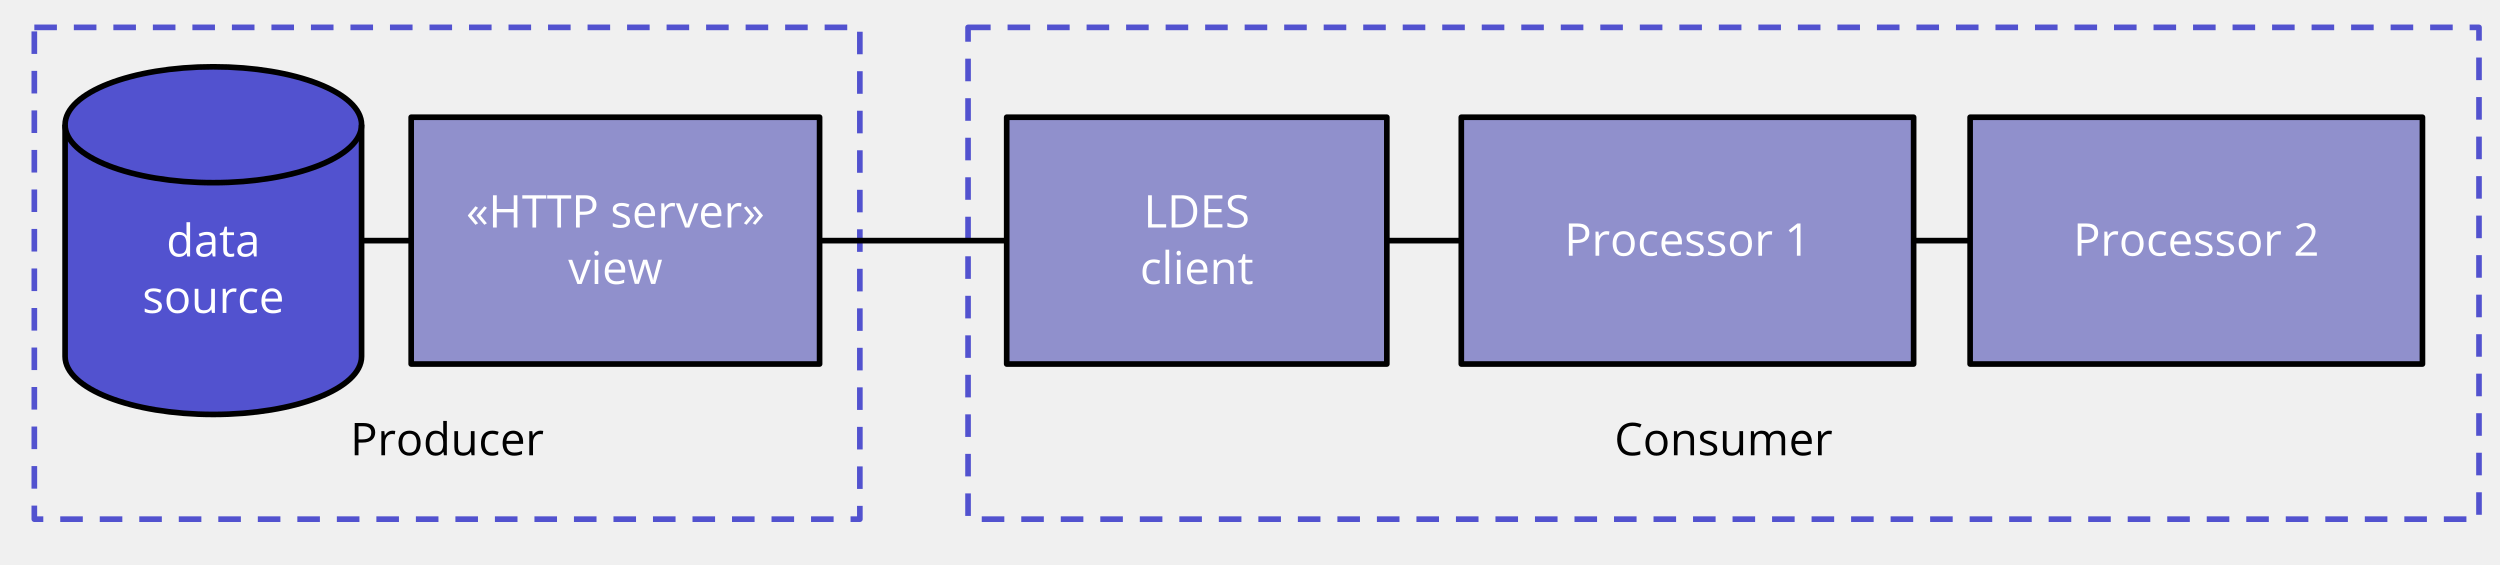
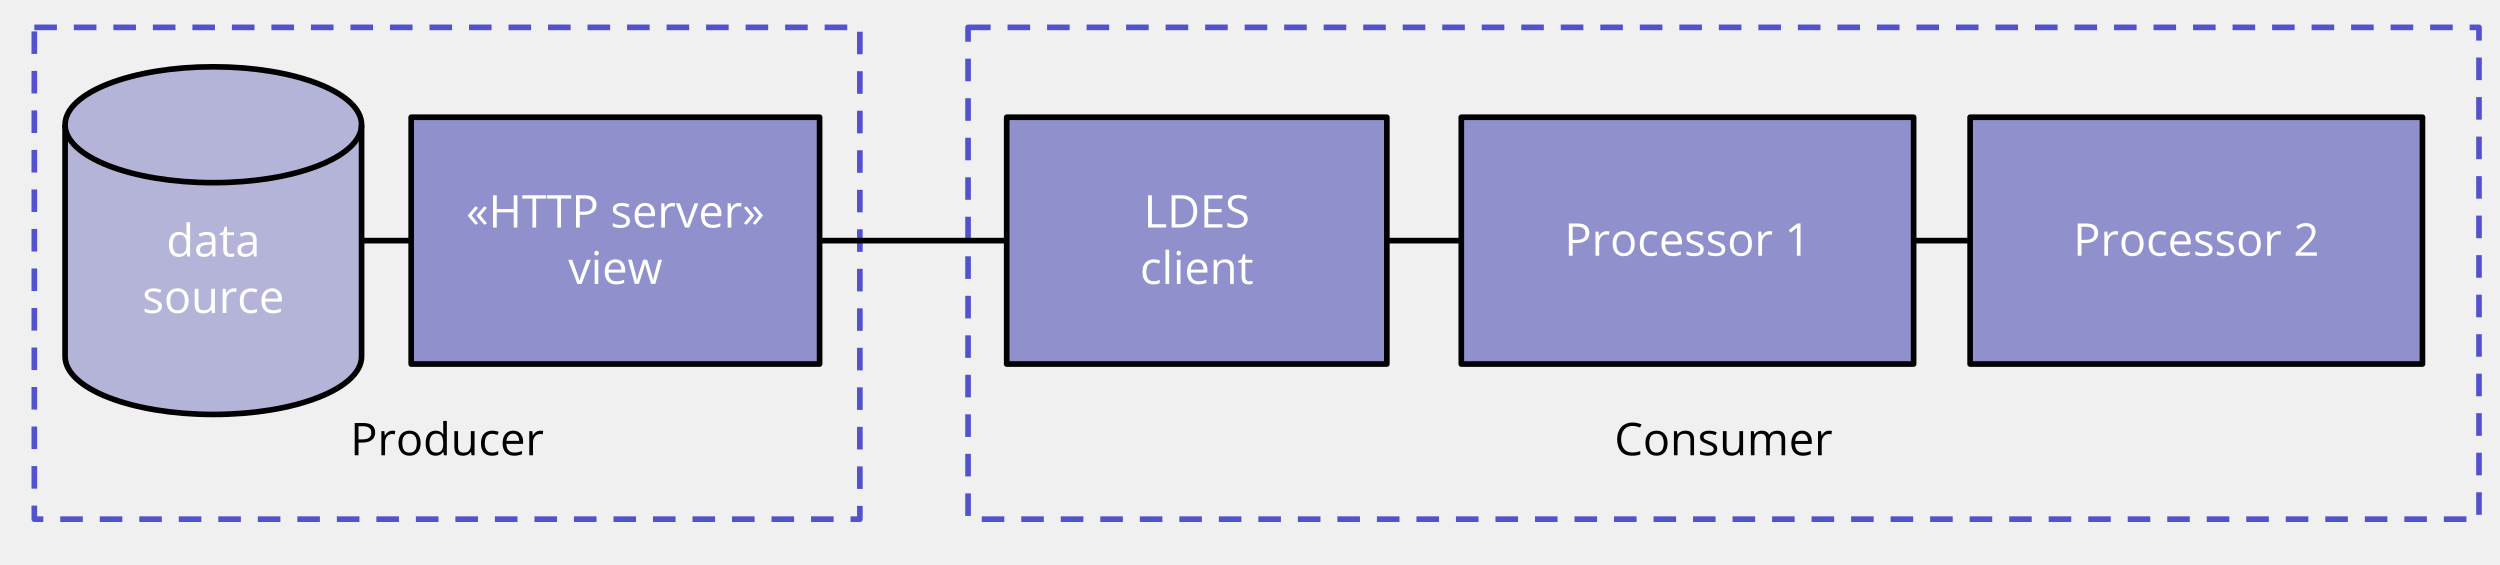
<svg xmlns="http://www.w3.org/2000/svg" version="1.1" viewBox="0.0 0.0 442.858 100.0" fill="none" stroke="none" stroke-linecap="square" stroke-miterlimit="10">
  <clipPath id="p.0">
    <path d="m0 0l442.858 0l0 100.0l-442.858 0l0 -100.0z" clip-rule="nonzero" />
  </clipPath>
  <g clip-path="url(#p.0)">
    <path fill="#000000" fill-opacity="0.0" d="m0 0l442.858 0l0 100.0l-442.858 0z" fill-rule="evenodd" />
    <path fill="#000000" fill-opacity="0.0" d="m6.081 4.852l146.236 0l0 87.118l-146.236 0z" fill-rule="evenodd" />
    <path stroke="#5252cf" stroke-width="1.0" stroke-linejoin="round" stroke-linecap="butt" stroke-dasharray="4.0,3.0" d="m6.081 4.852l146.236 0l0 87.118l-146.236 0z" fill-rule="evenodd" />
    <path fill="#000000" d="m64.336 74.931q1.094 0 1.609 0.438q0.516 0.438 0.516 1.234q0 0.359 -0.125 0.688q-0.125 0.328 -0.391 0.578q-0.266 0.25 -0.703 0.391q-0.422 0.141 -1.047 0.141l-0.688 0l0 2.25l-0.672 0l0 -5.719l1.5 0zm-0.062 0.578l-0.766 0l0 2.328l0.609 0q0.547 0 0.906 -0.109q0.375 -0.125 0.562 -0.391q0.188 -0.266 0.188 -0.703q0 -0.578 -0.375 -0.844q-0.359 -0.281 -1.125 -0.281zm5.219 0.781q0.141 0 0.281 0.016q0.141 0.016 0.25 0.031l-0.094 0.609q-0.094 -0.031 -0.234 -0.047q-0.125 -0.016 -0.234 -0.016q-0.266 0 -0.5 0.109q-0.219 0.094 -0.391 0.297q-0.172 0.188 -0.266 0.469q-0.094 0.266 -0.094 0.594l0 2.297l-0.656 0l0 -4.281l0.531 0l0.078 0.781l0.031 0q0.125 -0.234 0.312 -0.422q0.188 -0.203 0.438 -0.312q0.25 -0.125 0.547 -0.125zm5.02 2.203q0 0.531 -0.141 0.953q-0.125 0.406 -0.391 0.703q-0.25 0.281 -0.625 0.438q-0.359 0.141 -0.828 0.141q-0.422 0 -0.781 -0.141q-0.359 -0.156 -0.625 -0.438q-0.25 -0.297 -0.391 -0.703q-0.141 -0.422 -0.141 -0.953q0 -0.703 0.234 -1.188q0.234 -0.5 0.672 -0.75q0.453 -0.266 1.062 -0.266q0.594 0 1.031 0.266q0.438 0.25 0.672 0.75q0.25 0.5 0.25 1.188zm-3.25 0q0 0.516 0.125 0.906q0.141 0.375 0.422 0.578q0.297 0.203 0.734 0.203q0.453 0 0.734 -0.203q0.297 -0.203 0.422 -0.578q0.141 -0.391 0.141 -0.906q0 -0.5 -0.141 -0.875q-0.125 -0.375 -0.422 -0.578q-0.281 -0.203 -0.734 -0.203q-0.672 0 -0.984 0.438q-0.297 0.438 -0.297 1.219zm5.891 2.234q-0.812 0 -1.281 -0.547q-0.469 -0.562 -0.469 -1.656q0 -1.109 0.484 -1.672q0.484 -0.562 1.281 -0.562q0.344 0 0.594 0.094q0.25 0.078 0.438 0.234q0.188 0.156 0.312 0.344l0.047 0q-0.016 -0.125 -0.031 -0.328q-0.016 -0.219 -0.016 -0.344l0 -1.719l0.641 0l0 6.078l-0.516 0l-0.094 -0.609l-0.031 0q-0.125 0.188 -0.312 0.344q-0.188 0.156 -0.438 0.25q-0.25 0.094 -0.609 0.094zm0.109 -0.547q0.688 0 0.969 -0.391q0.281 -0.391 0.281 -1.156l0 -0.109q0 -0.828 -0.266 -1.266q-0.266 -0.438 -0.984 -0.438q-0.594 0 -0.891 0.469q-0.297 0.453 -0.297 1.25q0 0.781 0.281 1.219q0.297 0.422 0.906 0.422zm6.801 -3.812l0 4.281l-0.531 0l-0.094 -0.609l-0.031 0q-0.141 0.234 -0.359 0.391q-0.203 0.141 -0.469 0.219q-0.25 0.078 -0.547 0.078q-0.516 0 -0.859 -0.156q-0.344 -0.172 -0.516 -0.516q-0.172 -0.344 -0.172 -0.891l0 -2.797l0.656 0l0 2.75q0 0.547 0.234 0.812q0.25 0.25 0.75 0.25q0.469 0 0.75 -0.172q0.281 -0.188 0.406 -0.531q0.125 -0.344 0.125 -0.859l0 -2.25l0.656 0zm3.094 4.359q-0.578 0 -1.031 -0.234q-0.438 -0.25 -0.688 -0.734q-0.234 -0.484 -0.234 -1.234q0 -0.766 0.25 -1.266q0.266 -0.5 0.719 -0.734q0.453 -0.234 1.047 -0.234q0.312 0 0.609 0.062q0.297 0.062 0.5 0.156l-0.203 0.547q-0.188 -0.078 -0.453 -0.141q-0.25 -0.062 -0.469 -0.062q-0.453 0 -0.75 0.203q-0.297 0.188 -0.438 0.562q-0.141 0.359 -0.141 0.906q0 0.516 0.141 0.891q0.141 0.359 0.422 0.562q0.281 0.188 0.703 0.188q0.344 0 0.609 -0.062q0.281 -0.078 0.5 -0.188l0 0.578q-0.203 0.109 -0.469 0.172q-0.266 0.062 -0.625 0.062zm3.754 -4.438q0.547 0 0.938 0.25q0.391 0.234 0.594 0.672q0.219 0.438 0.219 1.016l0 0.406l-2.953 0q0 0.75 0.359 1.141q0.375 0.391 1.031 0.391q0.406 0 0.719 -0.062q0.312 -0.078 0.656 -0.219l0 0.562q-0.328 0.141 -0.656 0.203q-0.312 0.078 -0.75 0.078q-0.609 0 -1.078 -0.25q-0.453 -0.25 -0.703 -0.734q-0.25 -0.5 -0.25 -1.203q0 -0.688 0.219 -1.188q0.234 -0.516 0.656 -0.781q0.438 -0.281 1.0 -0.281zm0 0.531q-0.516 0 -0.828 0.344q-0.312 0.328 -0.375 0.938l2.266 0q0 -0.375 -0.125 -0.656q-0.109 -0.297 -0.344 -0.453q-0.234 -0.172 -0.594 -0.172zm4.789 -0.531q0.141 0 0.281 0.016q0.141 0.016 0.25 0.031l-0.094 0.609q-0.094 -0.031 -0.234 -0.047q-0.125 -0.016 -0.234 -0.016q-0.266 0 -0.5 0.109q-0.219 0.094 -0.391 0.297q-0.172 0.188 -0.266 0.469q-0.094 0.266 -0.094 0.594l0 2.297l-0.656 0l0 -4.281l0.531 0l0.078 0.781l0.031 0q0.125 -0.234 0.312 -0.422q0.188 -0.203 0.438 -0.312q0.25 -0.125 0.547 -0.125z" fill-rule="nonzero" />
    <path fill="#7474c1" fill-opacity="0.777" d="m72.838 20.766l72.346 0l0 43.717l-72.346 0z" fill-rule="evenodd" />
    <path stroke="#000000" stroke-width="1.0" stroke-linejoin="round" stroke-linecap="butt" d="m72.838 20.766l72.346 0l0 43.717l-72.346 0z" fill-rule="evenodd" />
    <path fill="#ffffff" d="m82.892 38.133l1.328 -1.594l0.469 0.266l-1.125 1.375l1.125 1.375l-0.469 0.266l-1.328 -1.578l0 -0.109zm1.547 0l1.359 -1.594l0.453 0.266l-1.125 1.375l1.125 1.375l-0.453 0.266l-1.359 -1.578l0 -0.109zm7.215 2.172l-0.656 0l0 -2.688l-3.0 0l0 2.688l-0.672 0l0 -5.719l0.672 0l0 2.438l3.0 0l0 -2.438l0.656 0l0 5.719zm3.32 0l-0.656 0l0 -5.125l-1.797 0l0 -0.594l4.25 0l0 0.594l-1.797 0l0 5.125zm4.406 0l-0.656 0l0 -5.125l-1.797 0l0 -0.594l4.25 0l0 0.594l-1.797 0l0 5.125zm4.156 -5.719q1.094 0 1.609 0.438q0.516 0.438 0.516 1.234q0 0.359 -0.125 0.688q-0.125 0.328 -0.391 0.578q-0.266 0.25 -0.703 0.391q-0.422 0.141 -1.047 0.141l-0.688 0l0 2.25l-0.672 0l0 -5.719l1.5 0zm-0.062 0.578l-0.766 0l0 2.328l0.609 0q0.547 0 0.906 -0.109q0.375 -0.125 0.562 -0.391q0.188 -0.266 0.188 -0.703q0 -0.578 -0.375 -0.844q-0.359 -0.281 -1.125 -0.281zm8.125 3.969q0 0.406 -0.203 0.688q-0.203 0.281 -0.594 0.422q-0.375 0.141 -0.906 0.141q-0.438 0 -0.766 -0.078q-0.328 -0.062 -0.578 -0.188l0 -0.609q0.266 0.141 0.625 0.25q0.359 0.094 0.734 0.094q0.562 0 0.812 -0.172q0.25 -0.188 0.25 -0.5q0 -0.172 -0.109 -0.297q-0.094 -0.141 -0.328 -0.266q-0.234 -0.125 -0.641 -0.281q-0.422 -0.156 -0.719 -0.312q-0.297 -0.156 -0.469 -0.375q-0.156 -0.219 -0.156 -0.578q0 -0.547 0.438 -0.828q0.453 -0.297 1.156 -0.297q0.391 0 0.719 0.078q0.344 0.078 0.641 0.203l-0.219 0.516q-0.266 -0.109 -0.562 -0.188q-0.297 -0.078 -0.609 -0.078q-0.453 0 -0.703 0.156q-0.234 0.141 -0.234 0.391q0 0.203 0.109 0.344q0.109 0.125 0.359 0.234q0.25 0.109 0.656 0.266q0.391 0.141 0.688 0.312q0.297 0.156 0.453 0.375q0.156 0.219 0.156 0.578zm2.688 -3.188q0.547 0 0.938 0.25q0.391 0.234 0.594 0.672q0.219 0.438 0.219 1.016l0 0.406l-2.953 0q0 0.75 0.359 1.141q0.375 0.391 1.031 0.391q0.406 0 0.719 -0.062q0.312 -0.078 0.656 -0.219l0 0.562q-0.328 0.141 -0.656 0.203q-0.312 0.078 -0.75 0.078q-0.609 0 -1.078 -0.25q-0.453 -0.25 -0.703 -0.734q-0.25 -0.5 -0.25 -1.203q0 -0.688 0.219 -1.188q0.234 -0.516 0.656 -0.781q0.438 -0.281 1.0 -0.281zm0 0.531q-0.516 0 -0.828 0.344q-0.312 0.328 -0.375 0.938l2.266 0q0 -0.375 -0.125 -0.656q-0.109 -0.297 -0.344 -0.453q-0.234 -0.172 -0.594 -0.172zm4.789 -0.531q0.141 0 0.281 0.016q0.141 0.016 0.25 0.031l-0.094 0.609q-0.094 -0.031 -0.234 -0.047q-0.125 -0.016 -0.234 -0.016q-0.266 0 -0.5 0.109q-0.219 0.094 -0.391 0.297q-0.172 0.188 -0.266 0.469q-0.094 0.266 -0.094 0.594l0 2.297l-0.656 0l0 -4.281l0.531 0l0.078 0.781l0.031 0q0.125 -0.234 0.312 -0.422q0.188 -0.203 0.438 -0.312q0.25 -0.125 0.547 -0.125zm2.27 4.359l-1.625 -4.281l0.703 0l0.938 2.594q0.094 0.266 0.188 0.594q0.109 0.312 0.156 0.5l0.016 0q0.047 -0.188 0.156 -0.516q0.109 -0.328 0.203 -0.578l0.938 -2.594l0.703 0l-1.625 4.281l-0.75 0zm4.699 -4.359q0.547 0 0.938 0.25q0.391 0.234 0.594 0.672q0.219 0.438 0.219 1.016l0 0.406l-2.953 0q0 0.75 0.359 1.141q0.375 0.391 1.031 0.391q0.406 0 0.719 -0.062q0.312 -0.078 0.656 -0.219l0 0.562q-0.328 0.141 -0.656 0.203q-0.312 0.078 -0.75 0.078q-0.609 0 -1.078 -0.25q-0.453 -0.25 -0.703 -0.734q-0.25 -0.5 -0.25 -1.203q0 -0.688 0.219 -1.188q0.234 -0.516 0.656 -0.781q0.438 -0.281 1.0 -0.281zm0 0.531q-0.516 0 -0.828 0.344q-0.312 0.328 -0.375 0.938l2.266 0q0 -0.375 -0.125 -0.656q-0.109 -0.297 -0.344 -0.453q-0.234 -0.172 -0.594 -0.172zm4.789 -0.531q0.141 0 0.281 0.016q0.141 0.016 0.25 0.031l-0.094 0.609q-0.094 -0.031 -0.234 -0.047q-0.125 -0.016 -0.234 -0.016q-0.266 0 -0.5 0.109q-0.219 0.094 -0.391 0.297q-0.172 0.188 -0.266 0.469q-0.094 0.266 -0.094 0.594l0 2.297l-0.656 0l0 -4.281l0.531 0l0.078 0.781l0.031 0q0.125 -0.234 0.312 -0.422q0.188 -0.203 0.438 -0.312q0.25 -0.125 0.547 -0.125zm4.301 2.281l-1.344 1.594l-0.453 -0.266l1.125 -1.375l-1.125 -1.375l0.453 -0.266l1.344 1.594l0 0.094zm-1.562 0l-1.328 1.594l-0.469 -0.266l1.125 -1.375l-1.125 -1.375l0.469 -0.266l1.328 1.594l0 0.094z" fill-rule="nonzero" />
    <path fill="#ffffff" d="m102.283 50.305l-1.625 -4.281l0.703 0l0.938 2.594q0.094 0.266 0.188 0.594q0.109 0.312 0.156 0.5l0.016 0q0.047 -0.188 0.156 -0.516q0.109 -0.328 0.203 -0.578l0.938 -2.594l0.703 0l-1.625 4.281l-0.75 0zm3.699 -4.281l0 4.281l-0.641 0l0 -4.281l0.641 0zm-0.312 -1.609q0.156 0 0.266 0.109q0.125 0.109 0.125 0.328q0 0.203 -0.125 0.312q-0.109 0.109 -0.266 0.109q-0.172 0 -0.281 -0.109q-0.109 -0.109 -0.109 -0.312q0 -0.219 0.109 -0.328q0.109 -0.109 0.281 -0.109zm3.332 1.531q0.547 0 0.938 0.25q0.391 0.234 0.594 0.672q0.219 0.438 0.219 1.016l0 0.406l-2.953 0q0 0.75 0.359 1.141q0.375 0.391 1.031 0.391q0.406 0 0.719 -0.062q0.312 -0.078 0.656 -0.219l0 0.562q-0.328 0.141 -0.656 0.203q-0.312 0.078 -0.75 0.078q-0.609 0 -1.078 -0.25q-0.453 -0.25 -0.703 -0.734q-0.25 -0.5 -0.25 -1.203q0 -0.688 0.219 -1.188q0.234 -0.516 0.656 -0.781q0.438 -0.281 1.0 -0.281zm0 0.531q-0.516 0 -0.828 0.344q-0.312 0.328 -0.375 0.938l2.266 0q0 -0.375 -0.125 -0.656q-0.109 -0.297 -0.344 -0.453q-0.234 -0.172 -0.594 -0.172zm6.336 3.812l-0.766 -2.484q-0.047 -0.156 -0.094 -0.312q-0.047 -0.156 -0.094 -0.297q-0.031 -0.141 -0.062 -0.266q-0.016 -0.125 -0.047 -0.219l-0.016 0q-0.016 0.094 -0.047 0.219q-0.031 0.125 -0.078 0.266q-0.031 0.141 -0.078 0.297q-0.031 0.156 -0.094 0.328l-0.797 2.469l-0.719 0l-1.188 -4.281l0.672 0l0.625 2.375q0.062 0.234 0.109 0.469q0.062 0.219 0.094 0.422q0.047 0.203 0.062 0.344l0.031 0q0.031 -0.094 0.062 -0.234q0.031 -0.141 0.062 -0.281q0.031 -0.156 0.078 -0.312q0.047 -0.156 0.094 -0.297l0.781 -2.484l0.703 0l0.766 2.484q0.047 0.188 0.109 0.391q0.062 0.203 0.109 0.391q0.047 0.188 0.062 0.344l0.031 0q0.016 -0.141 0.047 -0.328q0.047 -0.203 0.109 -0.438q0.062 -0.234 0.125 -0.469l0.625 -2.375l0.656 0l-1.188 4.281l-0.75 0z" fill-rule="nonzero" />
-     <path fill="#5252cf" d="m11.531 22.096l0 0c0 -5.669 11.757 -10.264 26.26 -10.264c14.503 0 26.26 4.595 26.26 10.264l0 41.055c0 5.669 -11.757 10.264 -26.26 10.264c-14.503 0 -26.26 -4.595 -26.26 -10.264z" fill-rule="evenodd" />
+     <path fill="#7474c1" fill-opacity="0.477" d="m11.531 22.096l0 0c0 -5.669 11.757 -10.264 26.26 -10.264c14.503 0 26.26 4.595 26.26 10.264l0 41.055c0 5.669 -11.757 10.264 -26.26 10.264c-14.503 0 -26.26 -4.595 -26.26 -10.264z" fill-rule="evenodd" />
    <path fill="#000000" fill-opacity="0.0" d="m64.05 22.096l0 0c0 5.669 -11.757 10.264 -26.26 10.264c-14.503 0 -26.26 -4.595 -26.26 -10.264" fill-rule="evenodd" />
    <path fill="#000000" fill-opacity="0.0" d="m11.531 22.096l0 0c0 -5.669 11.757 -10.264 26.26 -10.264c14.503 0 26.26 4.595 26.26 10.264l0 41.055c0 5.669 -11.757 10.264 -26.26 10.264c-14.503 0 -26.26 -4.595 -26.26 -10.264z" fill-rule="evenodd" />
    <path stroke="#000000" stroke-width="1.0" stroke-linejoin="round" stroke-linecap="butt" d="m64.05 22.096l0 0c0 5.669 -11.757 10.264 -26.26 10.264c-14.503 0 -26.26 -4.595 -26.26 -10.264" fill-rule="evenodd" />
    <path stroke="#000000" stroke-width="1.0" stroke-linejoin="round" stroke-linecap="butt" d="m11.531 22.096l0 0c0 -5.669 11.757 -10.264 26.26 -10.264c14.503 0 26.26 4.595 26.26 10.264l0 41.055c0 5.669 -11.757 10.264 -26.26 10.264c-14.503 0 -26.26 -4.595 -26.26 -10.264z" fill-rule="evenodd" />
    <path fill="#ffffff" d="m31.675 45.514q-0.812 0 -1.281 -0.547q-0.469 -0.562 -0.469 -1.656q0 -1.109 0.484 -1.672q0.484 -0.562 1.281 -0.562q0.344 0 0.594 0.094q0.25 0.078 0.438 0.234q0.188 0.156 0.312 0.344l0.047 0q-0.016 -0.125 -0.031 -0.328q-0.016 -0.219 -0.016 -0.344l0 -1.719l0.641 0l0 6.078l-0.516 0l-0.094 -0.609l-0.031 0q-0.125 0.188 -0.312 0.344q-0.188 0.156 -0.438 0.25q-0.25 0.094 -0.609 0.094zm0.109 -0.547q0.688 0 0.969 -0.391q0.281 -0.391 0.281 -1.156l0 -0.109q0 -0.828 -0.266 -1.266q-0.266 -0.438 -0.984 -0.438q-0.594 0 -0.891 0.469q-0.297 0.453 -0.297 1.25q0 0.781 0.281 1.219q0.297 0.422 0.906 0.422zm4.863 -3.891q0.766 0 1.141 0.344q0.375 0.344 0.375 1.109l0 2.906l-0.469 0l-0.125 -0.641l-0.031 0q-0.188 0.234 -0.391 0.406q-0.188 0.156 -0.453 0.234q-0.25 0.078 -0.609 0.078q-0.391 0 -0.703 -0.141q-0.297 -0.141 -0.469 -0.406q-0.172 -0.281 -0.172 -0.703q0 -0.641 0.5 -0.984q0.516 -0.344 1.547 -0.375l0.734 -0.031l0 -0.266q0 -0.562 -0.234 -0.781q-0.234 -0.219 -0.672 -0.219q-0.328 0 -0.641 0.094q-0.297 0.094 -0.578 0.234l-0.203 -0.5q0.297 -0.141 0.672 -0.25q0.375 -0.109 0.781 -0.109zm0.875 2.25l-0.656 0.031q-0.797 0.031 -1.125 0.266q-0.328 0.219 -0.328 0.641q0 0.375 0.219 0.547q0.219 0.172 0.594 0.172q0.562 0 0.922 -0.312q0.375 -0.312 0.375 -0.953l0 -0.391zm3.352 1.656q0.172 0 0.328 -0.031q0.172 -0.031 0.281 -0.062l0 0.5q-0.109 0.062 -0.312 0.094q-0.203 0.031 -0.391 0.031q-0.344 0 -0.625 -0.109q-0.281 -0.125 -0.453 -0.406q-0.156 -0.297 -0.156 -0.797l0 -2.547l-0.609 0l0 -0.312l0.609 -0.25l0.266 -0.938l0.391 0l0 1.0l1.25 0l0 0.5l-1.25 0l0 2.531q0 0.391 0.188 0.594q0.188 0.203 0.484 0.203zm3.07 -3.906q0.766 0 1.141 0.344q0.375 0.344 0.375 1.109l0 2.906l-0.469 0l-0.125 -0.641l-0.031 0q-0.188 0.234 -0.391 0.406q-0.188 0.156 -0.453 0.234q-0.25 0.078 -0.609 0.078q-0.391 0 -0.703 -0.141q-0.297 -0.141 -0.469 -0.406q-0.172 -0.281 -0.172 -0.703q0 -0.641 0.5 -0.984q0.516 -0.344 1.547 -0.375l0.734 -0.031l0 -0.266q0 -0.562 -0.234 -0.781q-0.234 -0.219 -0.672 -0.219q-0.328 0 -0.641 0.094q-0.297 0.094 -0.578 0.234l-0.203 -0.5q0.297 -0.141 0.672 -0.25q0.375 -0.109 0.781 -0.109zm0.875 2.25l-0.656 0.031q-0.797 0.031 -1.125 0.266q-0.328 0.219 -0.328 0.641q0 0.375 0.219 0.547q0.219 0.172 0.594 0.172q0.562 0 0.922 -0.312q0.375 -0.312 0.375 -0.953l0 -0.391z" fill-rule="nonzero" />
    <path fill="#ffffff" d="m28.681 54.264q0 0.406 -0.203 0.688q-0.203 0.281 -0.594 0.422q-0.375 0.141 -0.906 0.141q-0.438 0 -0.766 -0.078q-0.328 -0.062 -0.578 -0.188l0 -0.609q0.266 0.141 0.625 0.25q0.359 0.094 0.734 0.094q0.562 0 0.812 -0.172q0.25 -0.188 0.25 -0.5q0 -0.172 -0.109 -0.297q-0.094 -0.141 -0.328 -0.266q-0.234 -0.125 -0.641 -0.281q-0.422 -0.156 -0.719 -0.312q-0.297 -0.156 -0.469 -0.375q-0.156 -0.219 -0.156 -0.578q0 -0.547 0.438 -0.828q0.453 -0.297 1.156 -0.297q0.391 0 0.719 0.078q0.344 0.078 0.641 0.203l-0.219 0.516q-0.266 -0.109 -0.562 -0.188q-0.297 -0.078 -0.609 -0.078q-0.453 0 -0.703 0.156q-0.234 0.141 -0.234 0.391q0 0.203 0.109 0.344q0.109 0.125 0.359 0.234q0.25 0.109 0.656 0.266q0.391 0.141 0.688 0.312q0.297 0.156 0.453 0.375q0.156 0.219 0.156 0.578zm4.734 -0.984q0 0.531 -0.141 0.953q-0.125 0.406 -0.391 0.703q-0.25 0.281 -0.625 0.438q-0.359 0.141 -0.828 0.141q-0.422 0 -0.781 -0.141q-0.359 -0.156 -0.625 -0.438q-0.25 -0.297 -0.391 -0.703q-0.141 -0.422 -0.141 -0.953q0 -0.703 0.234 -1.188q0.234 -0.5 0.672 -0.75q0.453 -0.266 1.062 -0.266q0.594 0 1.031 0.266q0.438 0.25 0.672 0.75q0.25 0.5 0.25 1.188zm-3.25 0q0 0.516 0.125 0.906q0.141 0.375 0.422 0.578q0.297 0.203 0.734 0.203q0.453 0 0.734 -0.203q0.297 -0.203 0.422 -0.578q0.141 -0.391 0.141 -0.906q0 -0.5 -0.141 -0.875q-0.125 -0.375 -0.422 -0.578q-0.281 -0.203 -0.734 -0.203q-0.672 0 -0.984 0.438q-0.297 0.438 -0.297 1.219zm7.906 -2.125l0 4.281l-0.531 0l-0.094 -0.609l-0.031 0q-0.141 0.234 -0.359 0.391q-0.203 0.141 -0.469 0.219q-0.25 0.078 -0.547 0.078q-0.516 0 -0.859 -0.156q-0.344 -0.172 -0.516 -0.516q-0.172 -0.344 -0.172 -0.891l0 -2.797l0.656 0l0 2.75q0 0.547 0.234 0.812q0.25 0.25 0.75 0.25q0.469 0 0.75 -0.172q0.281 -0.188 0.406 -0.531q0.125 -0.344 0.125 -0.859l0 -2.25l0.656 0zm3.312 -0.078q0.141 0 0.281 0.016q0.141 0.016 0.25 0.031l-0.094 0.609q-0.094 -0.031 -0.234 -0.047q-0.125 -0.016 -0.234 -0.016q-0.266 0 -0.5 0.109q-0.219 0.094 -0.391 0.297q-0.172 0.188 -0.266 0.469q-0.094 0.266 -0.094 0.594l0 2.297l-0.656 0l0 -4.281l0.531 0l0.078 0.781l0.031 0q0.125 -0.234 0.312 -0.422q0.188 -0.203 0.438 -0.312q0.25 -0.125 0.547 -0.125zm3.051 4.438q-0.578 0 -1.031 -0.234q-0.438 -0.25 -0.688 -0.734q-0.234 -0.484 -0.234 -1.234q0 -0.766 0.25 -1.266q0.266 -0.5 0.719 -0.734q0.453 -0.234 1.047 -0.234q0.312 0 0.609 0.062q0.297 0.062 0.5 0.156l-0.203 0.547q-0.188 -0.078 -0.453 -0.141q-0.25 -0.062 -0.469 -0.062q-0.453 0 -0.75 0.203q-0.297 0.188 -0.438 0.562q-0.141 0.359 -0.141 0.906q0 0.516 0.141 0.891q0.141 0.359 0.422 0.562q0.281 0.188 0.703 0.188q0.344 0 0.609 -0.062q0.281 -0.078 0.5 -0.188l0 0.578q-0.203 0.109 -0.469 0.172q-0.266 0.062 -0.625 0.062zm3.754 -4.438q0.547 0 0.938 0.25q0.391 0.234 0.594 0.672q0.219 0.438 0.219 1.016l0 0.406l-2.953 0q0 0.75 0.359 1.141q0.375 0.391 1.031 0.391q0.406 0 0.719 -0.062q0.312 -0.078 0.656 -0.219l0 0.562q-0.328 0.141 -0.656 0.203q-0.312 0.078 -0.75 0.078q-0.609 0 -1.078 -0.25q-0.453 -0.25 -0.703 -0.734q-0.25 -0.5 -0.25 -1.203q0 -0.688 0.219 -1.188q0.234 -0.516 0.656 -0.781q0.438 -0.281 1.0 -0.281zm0 0.531q-0.516 0 -0.828 0.344q-0.312 0.328 -0.375 0.938l2.266 0q0 -0.375 -0.125 -0.656q-0.109 -0.297 -0.344 -0.453q-0.234 -0.172 -0.594 -0.172z" fill-rule="nonzero" />
    <path fill="#000000" fill-opacity="0.0" d="m64.05 42.624l8.787 0" fill-rule="evenodd" />
    <path stroke="#000000" stroke-width="1.0" stroke-linejoin="round" stroke-linecap="butt" d="m64.05 42.624l8.787 0" fill-rule="evenodd" />
    <path fill="#000000" fill-opacity="0.0" d="m171.483 4.852l267.654 0l0 87.118l-267.654 0z" fill-rule="evenodd" />
    <path stroke="#5252cf" stroke-width="1.0" stroke-linejoin="round" stroke-linecap="butt" stroke-dasharray="4.0,3.0" d="m171.483 4.852l267.654 0l0 87.118l-267.654 0z" fill-rule="evenodd" />
    <path fill="#000000" d="m289.206 75.447q-0.469 0 -0.844 0.156q-0.375 0.156 -0.641 0.469q-0.266 0.312 -0.406 0.75q-0.141 0.422 -0.141 0.969q0 0.719 0.219 1.25q0.234 0.531 0.672 0.828q0.453 0.281 1.125 0.281q0.391 0 0.719 -0.062q0.344 -0.078 0.656 -0.172l0 0.578q-0.312 0.125 -0.656 0.172q-0.344 0.062 -0.812 0.062q-0.875 0 -1.453 -0.359q-0.578 -0.359 -0.875 -1.016q-0.297 -0.672 -0.297 -1.562q0 -0.656 0.188 -1.188q0.188 -0.547 0.531 -0.938q0.344 -0.391 0.859 -0.594q0.516 -0.219 1.172 -0.219q0.438 0 0.828 0.094q0.406 0.078 0.734 0.234l-0.266 0.562q-0.281 -0.125 -0.609 -0.203q-0.312 -0.094 -0.703 -0.094zm6.195 3.047q0 0.531 -0.141 0.953q-0.125 0.406 -0.391 0.703q-0.25 0.281 -0.625 0.438q-0.359 0.141 -0.828 0.141q-0.422 0 -0.781 -0.141q-0.359 -0.156 -0.625 -0.438q-0.25 -0.297 -0.391 -0.703q-0.141 -0.422 -0.141 -0.953q0 -0.703 0.234 -1.188q0.234 -0.5 0.672 -0.75q0.453 -0.266 1.062 -0.266q0.594 0 1.031 0.266q0.438 0.25 0.672 0.75q0.25 0.5 0.25 1.188zm-3.25 0q0 0.516 0.125 0.906q0.141 0.375 0.422 0.578q0.297 0.203 0.734 0.203q0.453 0 0.734 -0.203q0.297 -0.203 0.422 -0.578q0.141 -0.391 0.141 -0.906q0 -0.5 -0.141 -0.875q-0.125 -0.375 -0.422 -0.578q-0.281 -0.203 -0.734 -0.203q-0.672 0 -0.984 0.438q-0.297 0.438 -0.297 1.219zm6.406 -2.203q0.75 0 1.141 0.375q0.391 0.375 0.391 1.188l0 2.797l-0.641 0l0 -2.75q0 -0.531 -0.25 -0.797q-0.234 -0.266 -0.734 -0.266q-0.719 0 -1.016 0.406q-0.281 0.391 -0.281 1.156l0 2.25l-0.641 0l0 -4.281l0.516 0l0.109 0.609l0.031 0q0.141 -0.219 0.344 -0.375q0.219 -0.156 0.469 -0.234q0.266 -0.078 0.562 -0.078zm5.641 3.188q0 0.406 -0.203 0.688q-0.203 0.281 -0.594 0.422q-0.375 0.141 -0.906 0.141q-0.438 0 -0.766 -0.078q-0.328 -0.062 -0.578 -0.188l0 -0.609q0.266 0.141 0.625 0.25q0.359 0.094 0.734 0.094q0.562 0 0.812 -0.172q0.25 -0.188 0.25 -0.5q0 -0.172 -0.109 -0.297q-0.094 -0.141 -0.328 -0.266q-0.234 -0.125 -0.641 -0.281q-0.422 -0.156 -0.719 -0.312q-0.297 -0.156 -0.469 -0.375q-0.156 -0.219 -0.156 -0.578q0 -0.547 0.438 -0.828q0.453 -0.297 1.156 -0.297q0.391 0 0.719 0.078q0.344 0.078 0.641 0.203l-0.219 0.516q-0.266 -0.109 -0.562 -0.188q-0.297 -0.078 -0.609 -0.078q-0.453 0 -0.703 0.156q-0.234 0.141 -0.234 0.391q0 0.203 0.109 0.344q0.109 0.125 0.359 0.234q0.25 0.109 0.656 0.266q0.391 0.141 0.688 0.312q0.297 0.156 0.453 0.375q0.156 0.219 0.156 0.578zm4.578 -3.109l0 4.281l-0.531 0l-0.094 -0.609l-0.031 0q-0.141 0.234 -0.359 0.391q-0.203 0.141 -0.469 0.219q-0.25 0.078 -0.547 0.078q-0.516 0 -0.859 -0.156q-0.344 -0.172 -0.516 -0.516q-0.172 -0.344 -0.172 -0.891l0 -2.797l0.656 0l0 2.75q0 0.547 0.234 0.812q0.25 0.25 0.75 0.25q0.469 0 0.75 -0.172q0.281 -0.188 0.406 -0.531q0.125 -0.344 0.125 -0.859l0 -2.25l0.656 0zm6.016 -0.078q0.719 0 1.078 0.375q0.359 0.359 0.359 1.172l0 2.812l-0.641 0l0 -2.781q0 -0.516 -0.234 -0.766q-0.219 -0.266 -0.656 -0.266q-0.625 0 -0.906 0.359q-0.281 0.359 -0.281 1.062l0 2.391l-0.641 0l0 -2.781q0 -0.344 -0.109 -0.562q-0.094 -0.234 -0.297 -0.344q-0.188 -0.125 -0.5 -0.125q-0.422 0 -0.688 0.172q-0.25 0.172 -0.375 0.531q-0.109 0.344 -0.109 0.844l0 2.266l-0.641 0l0 -4.281l0.516 0l0.109 0.609l0.031 0q0.125 -0.234 0.312 -0.375q0.203 -0.156 0.438 -0.234q0.25 -0.078 0.531 -0.078q0.484 0 0.812 0.188q0.328 0.172 0.484 0.547l0.031 0q0.203 -0.375 0.562 -0.547q0.375 -0.188 0.812 -0.188zm4.406 0q0.547 0 0.938 0.25q0.391 0.234 0.594 0.672q0.219 0.438 0.219 1.016l0 0.406l-2.953 0q0 0.75 0.359 1.141q0.375 0.391 1.031 0.391q0.406 0 0.719 -0.062q0.312 -0.078 0.656 -0.219l0 0.562q-0.328 0.141 -0.656 0.203q-0.312 0.078 -0.75 0.078q-0.609 0 -1.078 -0.25q-0.453 -0.25 -0.703 -0.734q-0.25 -0.5 -0.25 -1.203q0 -0.688 0.219 -1.188q0.234 -0.516 0.656 -0.781q0.438 -0.281 1.0 -0.281zm0 0.531q-0.516 0 -0.828 0.344q-0.312 0.328 -0.375 0.938l2.266 0q0 -0.375 -0.125 -0.656q-0.109 -0.297 -0.344 -0.453q-0.234 -0.172 -0.594 -0.172zm4.789 -0.531q0.141 0 0.281 0.016q0.141 0.016 0.25 0.031l-0.094 0.609q-0.094 -0.031 -0.234 -0.047q-0.125 -0.016 -0.234 -0.016q-0.266 0 -0.5 0.109q-0.219 0.094 -0.391 0.297q-0.172 0.188 -0.266 0.469q-0.094 0.266 -0.094 0.594l0 2.297l-0.656 0l0 -4.281l0.531 0l0.078 0.781l0.031 0q0.125 -0.234 0.312 -0.422q0.188 -0.203 0.438 -0.312q0.25 -0.125 0.547 -0.125z" fill-rule="nonzero" />
    <path fill="#7474c1" fill-opacity="0.777" d="m178.329 20.767l67.339 0l0 43.717l-67.339 0z" fill-rule="evenodd" />
    <path stroke="#000000" stroke-width="1.0" stroke-linejoin="round" stroke-linecap="butt" d="m178.329 20.767l67.339 0l0 43.717l-67.339 0z" fill-rule="evenodd" />
    <path fill="#ffffff" d="m203.373 40.305l0 -5.719l0.672 0l0 5.125l2.531 0l0 0.594l-3.203 0zm8.707 -2.906q0 0.953 -0.359 1.609q-0.344 0.641 -1.016 0.969q-0.656 0.328 -1.609 0.328l-1.547 0l0 -5.719l1.719 0q0.875 0 1.5 0.328q0.641 0.312 0.969 0.938q0.344 0.625 0.344 1.547zm-0.688 0.016q0 -0.766 -0.266 -1.266q-0.25 -0.5 -0.75 -0.734q-0.484 -0.25 -1.203 -0.25l-0.953 0l0 4.562l0.797 0q1.188 0 1.781 -0.578q0.594 -0.578 0.594 -1.734zm5.148 2.891l-3.188 0l0 -5.719l3.188 0l0 0.594l-2.516 0l0 1.844l2.359 0l0 0.578l-2.359 0l0 2.109l2.516 0l0 0.594zm4.477 -1.516q0 0.5 -0.25 0.859q-0.25 0.359 -0.703 0.547q-0.453 0.188 -1.062 0.188q-0.328 0 -0.625 -0.031q-0.281 -0.031 -0.531 -0.094q-0.234 -0.062 -0.422 -0.141l0 -0.641q0.297 0.125 0.719 0.234q0.422 0.094 0.891 0.094q0.422 0 0.719 -0.109q0.297 -0.125 0.453 -0.328q0.156 -0.219 0.156 -0.531q0 -0.297 -0.141 -0.484q-0.125 -0.203 -0.422 -0.359q-0.297 -0.172 -0.812 -0.344q-0.359 -0.141 -0.641 -0.281q-0.281 -0.156 -0.469 -0.344q-0.188 -0.203 -0.281 -0.453q-0.094 -0.266 -0.094 -0.609q0 -0.453 0.234 -0.781q0.234 -0.328 0.641 -0.5q0.422 -0.172 0.953 -0.172q0.453 0 0.844 0.094q0.391 0.078 0.719 0.219l-0.219 0.578q-0.297 -0.125 -0.656 -0.203q-0.344 -0.094 -0.703 -0.094q-0.375 0 -0.625 0.109q-0.25 0.094 -0.391 0.297q-0.125 0.188 -0.125 0.469q0 0.297 0.125 0.5q0.125 0.188 0.406 0.344q0.281 0.156 0.75 0.328q0.5 0.188 0.844 0.391q0.359 0.203 0.531 0.5q0.188 0.297 0.188 0.75z" fill-rule="nonzero" />
    <path fill="#ffffff" d="m204.344 50.383q-0.578 0 -1.031 -0.234q-0.438 -0.25 -0.688 -0.734q-0.234 -0.484 -0.234 -1.234q0 -0.766 0.25 -1.266q0.266 -0.5 0.719 -0.734q0.453 -0.234 1.047 -0.234q0.312 0 0.609 0.062q0.297 0.062 0.5 0.156l-0.203 0.547q-0.188 -0.078 -0.453 -0.141q-0.25 -0.062 -0.469 -0.062q-0.453 0 -0.75 0.203q-0.297 0.188 -0.438 0.562q-0.141 0.359 -0.141 0.906q0 0.516 0.141 0.891q0.141 0.359 0.422 0.562q0.281 0.188 0.703 0.188q0.344 0 0.609 -0.062q0.281 -0.078 0.5 -0.188l0 0.578q-0.203 0.109 -0.469 0.172q-0.266 0.062 -0.625 0.062zm2.77 -0.078l-0.656 0l0 -6.078l0.656 0l0 6.078zm2.004 -4.281l0 4.281l-0.641 0l0 -4.281l0.641 0zm-0.312 -1.609q0.156 0 0.266 0.109q0.125 0.109 0.125 0.328q0 0.203 -0.125 0.312q-0.109 0.109 -0.266 0.109q-0.172 0 -0.281 -0.109q-0.109 -0.109 -0.109 -0.312q0 -0.219 0.109 -0.328q0.109 -0.109 0.281 -0.109zm3.332 1.531q0.547 0 0.938 0.25q0.391 0.234 0.594 0.672q0.219 0.438 0.219 1.016l0 0.406l-2.953 0q0 0.75 0.359 1.141q0.375 0.391 1.031 0.391q0.406 0 0.719 -0.062q0.312 -0.078 0.656 -0.219l0 0.562q-0.328 0.141 -0.656 0.203q-0.312 0.078 -0.75 0.078q-0.609 0 -1.078 -0.25q-0.453 -0.25 -0.703 -0.734q-0.25 -0.5 -0.25 -1.203q0 -0.688 0.219 -1.188q0.234 -0.516 0.656 -0.781q0.438 -0.281 1.0 -0.281zm0 0.531q-0.516 0 -0.828 0.344q-0.312 0.328 -0.375 0.938l2.266 0q0 -0.375 -0.125 -0.656q-0.109 -0.297 -0.344 -0.453q-0.234 -0.172 -0.594 -0.172zm4.883 -0.531q0.75 0 1.141 0.375q0.391 0.375 0.391 1.188l0 2.797l-0.641 0l0 -2.75q0 -0.531 -0.25 -0.797q-0.234 -0.266 -0.734 -0.266q-0.719 0 -1.016 0.406q-0.281 0.391 -0.281 1.156l0 2.25l-0.641 0l0 -4.281l0.516 0l0.109 0.609l0.031 0q0.141 -0.219 0.344 -0.375q0.219 -0.156 0.469 -0.234q0.266 -0.078 0.562 -0.078zm4.25 3.906q0.172 0 0.328 -0.031q0.172 -0.031 0.281 -0.062l0 0.5q-0.109 0.062 -0.312 0.094q-0.203 0.031 -0.391 0.031q-0.344 0 -0.625 -0.109q-0.281 -0.125 -0.453 -0.406q-0.156 -0.297 -0.156 -0.797l0 -2.547l-0.609 0l0 -0.312l0.609 -0.25l0.266 -0.938l0.391 0l0 1.0l1.25 0l0 0.5l-1.25 0l0 2.531q0 0.391 0.188 0.594q0.188 0.203 0.484 0.203z" fill-rule="nonzero" />
    <path fill="#000000" fill-opacity="0.0" d="m178.329 42.625l-33.134 0" fill-rule="evenodd" />
    <path stroke="#000000" stroke-width="1.0" stroke-linejoin="round" stroke-linecap="butt" d="m178.329 42.625l-33.134 0" fill-rule="evenodd" />
    <path fill="#7474c1" fill-opacity="0.777" d="m258.859 20.768l80.126 0l0 43.717l-80.126 0z" fill-rule="evenodd" />
    <path stroke="#000000" stroke-width="1.0" stroke-linejoin="round" stroke-linecap="butt" d="m258.859 20.768l80.126 0l0 43.717l-80.126 0z" fill-rule="evenodd" />
    <path fill="#ffffff" d="m279.414 39.587q1.094 0 1.609 0.438q0.516 0.438 0.516 1.234q0 0.359 -0.125 0.688q-0.125 0.328 -0.391 0.578q-0.266 0.25 -0.703 0.391q-0.422 0.141 -1.047 0.141l-0.688 0l0 2.25l-0.672 0l0 -5.719l1.5 0zm-0.062 0.578l-0.766 0l0 2.328l0.609 0q0.547 0 0.906 -0.109q0.375 -0.125 0.562 -0.391q0.188 -0.266 0.188 -0.703q0 -0.578 -0.375 -0.844q-0.359 -0.281 -1.125 -0.281zm5.219 0.781q0.141 0 0.281 0.016q0.141 0.016 0.25 0.031l-0.094 0.609q-0.094 -0.031 -0.234 -0.047q-0.125 -0.016 -0.234 -0.016q-0.266 0 -0.5 0.109q-0.219 0.094 -0.391 0.297q-0.172 0.188 -0.266 0.469q-0.094 0.266 -0.094 0.594l0 2.297l-0.656 0l0 -4.281l0.531 0l0.078 0.781l0.031 0q0.125 -0.234 0.312 -0.422q0.188 -0.203 0.438 -0.312q0.25 -0.125 0.547 -0.125zm5.02 2.203q0 0.531 -0.141 0.953q-0.125 0.406 -0.391 0.703q-0.25 0.281 -0.625 0.438q-0.359 0.141 -0.828 0.141q-0.422 0 -0.781 -0.141q-0.359 -0.156 -0.625 -0.438q-0.25 -0.297 -0.391 -0.703q-0.141 -0.422 -0.141 -0.953q0 -0.703 0.234 -1.188q0.234 -0.5 0.672 -0.75q0.453 -0.266 1.062 -0.266q0.594 0 1.031 0.266q0.438 0.25 0.672 0.75q0.25 0.5 0.25 1.188zm-3.25 0q0 0.516 0.125 0.906q0.141 0.375 0.422 0.578q0.297 0.203 0.734 0.203q0.453 0 0.734 -0.203q0.297 -0.203 0.422 -0.578q0.141 -0.391 0.141 -0.906q0 -0.5 -0.141 -0.875q-0.125 -0.375 -0.422 -0.578q-0.281 -0.203 -0.734 -0.203q-0.672 0 -0.984 0.438q-0.297 0.438 -0.297 1.219zm6.094 2.234q-0.578 0 -1.031 -0.234q-0.438 -0.25 -0.688 -0.734q-0.234 -0.484 -0.234 -1.234q0 -0.766 0.25 -1.266q0.266 -0.5 0.719 -0.734q0.453 -0.234 1.047 -0.234q0.312 0 0.609 0.062q0.297 0.062 0.5 0.156l-0.203 0.547q-0.188 -0.078 -0.453 -0.141q-0.25 -0.062 -0.469 -0.062q-0.453 0 -0.75 0.203q-0.297 0.188 -0.438 0.562q-0.141 0.359 -0.141 0.906q0 0.516 0.141 0.891q0.141 0.359 0.422 0.562q0.281 0.188 0.703 0.188q0.344 0 0.609 -0.062q0.281 -0.078 0.5 -0.188l0 0.578q-0.203 0.109 -0.469 0.172q-0.266 0.062 -0.625 0.062zm3.754 -4.438q0.547 0 0.938 0.25q0.391 0.234 0.594 0.672q0.219 0.438 0.219 1.016l0 0.406l-2.953 0q0 0.75 0.359 1.141q0.375 0.391 1.031 0.391q0.406 0 0.719 -0.062q0.312 -0.078 0.656 -0.219l0 0.562q-0.328 0.141 -0.656 0.203q-0.312 0.078 -0.75 0.078q-0.609 0 -1.078 -0.25q-0.453 -0.25 -0.703 -0.734q-0.25 -0.5 -0.25 -1.203q0 -0.688 0.219 -1.188q0.234 -0.516 0.656 -0.781q0.438 -0.281 1.0 -0.281zm0 0.531q-0.516 0 -0.828 0.344q-0.312 0.328 -0.375 0.938l2.266 0q0 -0.375 -0.125 -0.656q-0.109 -0.297 -0.344 -0.453q-0.234 -0.172 -0.594 -0.172zm5.617 2.656q0 0.406 -0.203 0.688q-0.203 0.281 -0.594 0.422q-0.375 0.141 -0.906 0.141q-0.438 0 -0.766 -0.078q-0.328 -0.062 -0.578 -0.188l0 -0.609q0.266 0.141 0.625 0.25q0.359 0.094 0.734 0.094q0.562 0 0.812 -0.172q0.25 -0.188 0.25 -0.5q0 -0.172 -0.109 -0.297q-0.094 -0.141 -0.328 -0.266q-0.234 -0.125 -0.641 -0.281q-0.422 -0.156 -0.719 -0.312q-0.297 -0.156 -0.469 -0.375q-0.156 -0.219 -0.156 -0.578q0 -0.547 0.438 -0.828q0.453 -0.297 1.156 -0.297q0.391 0 0.719 0.078q0.344 0.078 0.641 0.203l-0.219 0.516q-0.266 -0.109 -0.562 -0.188q-0.297 -0.078 -0.609 -0.078q-0.453 0 -0.703 0.156q-0.234 0.141 -0.234 0.391q0 0.203 0.109 0.344q0.109 0.125 0.359 0.234q0.25 0.109 0.656 0.266q0.391 0.141 0.688 0.312q0.297 0.156 0.453 0.375q0.156 0.219 0.156 0.578zm3.812 0q0 0.406 -0.203 0.688q-0.203 0.281 -0.594 0.422q-0.375 0.141 -0.906 0.141q-0.438 0 -0.766 -0.078q-0.328 -0.062 -0.578 -0.188l0 -0.609q0.266 0.141 0.625 0.25q0.359 0.094 0.734 0.094q0.562 0 0.812 -0.172q0.25 -0.188 0.25 -0.5q0 -0.172 -0.109 -0.297q-0.094 -0.141 -0.328 -0.266q-0.234 -0.125 -0.641 -0.281q-0.422 -0.156 -0.719 -0.312q-0.297 -0.156 -0.469 -0.375q-0.156 -0.219 -0.156 -0.578q0 -0.547 0.438 -0.828q0.453 -0.297 1.156 -0.297q0.391 0 0.719 0.078q0.344 0.078 0.641 0.203l-0.219 0.516q-0.266 -0.109 -0.562 -0.188q-0.297 -0.078 -0.609 -0.078q-0.453 0 -0.703 0.156q-0.234 0.141 -0.234 0.391q0 0.203 0.109 0.344q0.109 0.125 0.359 0.234q0.25 0.109 0.656 0.266q0.391 0.141 0.688 0.312q0.297 0.156 0.453 0.375q0.156 0.219 0.156 0.578zm4.734 -0.984q0 0.531 -0.141 0.953q-0.125 0.406 -0.391 0.703q-0.25 0.281 -0.625 0.438q-0.359 0.141 -0.828 0.141q-0.422 0 -0.781 -0.141q-0.359 -0.156 -0.625 -0.438q-0.25 -0.297 -0.391 -0.703q-0.141 -0.422 -0.141 -0.953q0 -0.703 0.234 -1.188q0.234 -0.5 0.672 -0.75q0.453 -0.266 1.062 -0.266q0.594 0 1.031 0.266q0.438 0.25 0.672 0.75q0.25 0.5 0.25 1.188zm-3.25 0q0 0.516 0.125 0.906q0.141 0.375 0.422 0.578q0.297 0.203 0.734 0.203q0.453 0 0.734 -0.203q0.297 -0.203 0.422 -0.578q0.141 -0.391 0.141 -0.906q0 -0.5 -0.141 -0.875q-0.125 -0.375 -0.422 -0.578q-0.281 -0.203 -0.734 -0.203q-0.672 0 -0.984 0.438q-0.297 0.438 -0.297 1.219zm6.312 -2.203q0.141 0 0.281 0.016q0.141 0.016 0.25 0.031l-0.094 0.609q-0.094 -0.031 -0.234 -0.047q-0.125 -0.016 -0.234 -0.016q-0.266 0 -0.5 0.109q-0.219 0.094 -0.391 0.297q-0.172 0.188 -0.266 0.469q-0.094 0.266 -0.094 0.594l0 2.297l-0.656 0l0 -4.281l0.531 0l0.078 0.781l0.031 0q0.125 -0.234 0.312 -0.422q0.188 -0.203 0.438 -0.312q0.25 -0.125 0.547 -0.125zm5.535 4.359l-0.641 0l0 -4.047q0 -0.234 0 -0.391q0.016 -0.172 0.016 -0.312q0 -0.141 0.016 -0.281q-0.125 0.125 -0.234 0.219q-0.094 0.078 -0.25 0.203l-0.656 0.531l-0.344 -0.438l1.547 -1.203l0.547 0l0 5.719z" fill-rule="nonzero" />
    <path fill="#000000" fill-opacity="0.0" d="m245.668 42.625l13.197 0" fill-rule="evenodd" />
    <path stroke="#000000" stroke-width="1.0" stroke-linejoin="round" stroke-linecap="butt" d="m245.668 42.625l13.197 0" fill-rule="evenodd" />
    <path fill="#7474c1" fill-opacity="0.777" d="m348.995 20.767l80.126 0l0 43.717l-80.126 0z" fill-rule="evenodd" />
    <path stroke="#000000" stroke-width="1.0" stroke-linejoin="round" stroke-linecap="butt" d="m348.995 20.767l80.126 0l0 43.717l-80.126 0z" fill-rule="evenodd" />
    <path fill="#ffffff" d="m369.551 39.587q1.094 0 1.609 0.438q0.516 0.438 0.516 1.234q0 0.359 -0.125 0.688q-0.125 0.328 -0.391 0.578q-0.266 0.25 -0.703 0.391q-0.422 0.141 -1.047 0.141l-0.688 0l0 2.25l-0.672 0l0 -5.719l1.5 0zm-0.062 0.578l-0.766 0l0 2.328l0.609 0q0.547 0 0.906 -0.109q0.375 -0.125 0.562 -0.391q0.188 -0.266 0.188 -0.703q0 -0.578 -0.375 -0.844q-0.359 -0.281 -1.125 -0.281zm5.219 0.781q0.141 0 0.281 0.016q0.141 0.016 0.25 0.031l-0.094 0.609q-0.094 -0.031 -0.234 -0.047q-0.125 -0.016 -0.234 -0.016q-0.266 0 -0.5 0.109q-0.219 0.094 -0.391 0.297q-0.172 0.188 -0.266 0.469q-0.094 0.266 -0.094 0.594l0 2.297l-0.656 0l0 -4.281l0.531 0l0.078 0.781l0.031 0q0.125 -0.234 0.312 -0.422q0.188 -0.203 0.438 -0.312q0.25 -0.125 0.547 -0.125zm5.02 2.203q0 0.531 -0.141 0.953q-0.125 0.406 -0.391 0.703q-0.25 0.281 -0.625 0.438q-0.359 0.141 -0.828 0.141q-0.422 0 -0.781 -0.141q-0.359 -0.156 -0.625 -0.438q-0.25 -0.297 -0.391 -0.703q-0.141 -0.422 -0.141 -0.953q0 -0.703 0.234 -1.188q0.234 -0.5 0.672 -0.75q0.453 -0.266 1.062 -0.266q0.594 0 1.031 0.266q0.438 0.25 0.672 0.75q0.25 0.5 0.25 1.188zm-3.25 0q0 0.516 0.125 0.906q0.141 0.375 0.422 0.578q0.297 0.203 0.734 0.203q0.453 0 0.734 -0.203q0.297 -0.203 0.422 -0.578q0.141 -0.391 0.141 -0.906q0 -0.5 -0.141 -0.875q-0.125 -0.375 -0.422 -0.578q-0.281 -0.203 -0.734 -0.203q-0.672 0 -0.984 0.438q-0.297 0.438 -0.297 1.219zm6.094 2.234q-0.578 0 -1.031 -0.234q-0.438 -0.25 -0.688 -0.734q-0.234 -0.484 -0.234 -1.234q0 -0.766 0.25 -1.266q0.266 -0.5 0.719 -0.734q0.453 -0.234 1.047 -0.234q0.312 0 0.609 0.062q0.297 0.062 0.5 0.156l-0.203 0.547q-0.188 -0.078 -0.453 -0.141q-0.25 -0.062 -0.469 -0.062q-0.453 0 -0.75 0.203q-0.297 0.188 -0.438 0.562q-0.141 0.359 -0.141 0.906q0 0.516 0.141 0.891q0.141 0.359 0.422 0.562q0.281 0.188 0.703 0.188q0.344 0 0.609 -0.062q0.281 -0.078 0.5 -0.188l0 0.578q-0.203 0.109 -0.469 0.172q-0.266 0.062 -0.625 0.062zm3.754 -4.438q0.547 0 0.938 0.25q0.391 0.234 0.594 0.672q0.219 0.438 0.219 1.016l0 0.406l-2.953 0q0 0.75 0.359 1.141q0.375 0.391 1.031 0.391q0.406 0 0.719 -0.062q0.312 -0.078 0.656 -0.219l0 0.562q-0.328 0.141 -0.656 0.203q-0.312 0.078 -0.75 0.078q-0.609 0 -1.078 -0.25q-0.453 -0.25 -0.703 -0.734q-0.25 -0.5 -0.25 -1.203q0 -0.688 0.219 -1.188q0.234 -0.516 0.656 -0.781q0.438 -0.281 1.0 -0.281zm0 0.531q-0.516 0 -0.828 0.344q-0.312 0.328 -0.375 0.938l2.266 0q0 -0.375 -0.125 -0.656q-0.109 -0.297 -0.344 -0.453q-0.234 -0.172 -0.594 -0.172zm5.617 2.656q0 0.406 -0.203 0.688q-0.203 0.281 -0.594 0.422q-0.375 0.141 -0.906 0.141q-0.438 0 -0.766 -0.078q-0.328 -0.062 -0.578 -0.188l0 -0.609q0.266 0.141 0.625 0.25q0.359 0.094 0.734 0.094q0.562 0 0.812 -0.172q0.25 -0.188 0.25 -0.5q0 -0.172 -0.109 -0.297q-0.094 -0.141 -0.328 -0.266q-0.234 -0.125 -0.641 -0.281q-0.422 -0.156 -0.719 -0.312q-0.297 -0.156 -0.469 -0.375q-0.156 -0.219 -0.156 -0.578q0 -0.547 0.438 -0.828q0.453 -0.297 1.156 -0.297q0.391 0 0.719 0.078q0.344 0.078 0.641 0.203l-0.219 0.516q-0.266 -0.109 -0.562 -0.188q-0.297 -0.078 -0.609 -0.078q-0.453 0 -0.703 0.156q-0.234 0.141 -0.234 0.391q0 0.203 0.109 0.344q0.109 0.125 0.359 0.234q0.25 0.109 0.656 0.266q0.391 0.141 0.688 0.312q0.297 0.156 0.453 0.375q0.156 0.219 0.156 0.578zm3.812 0q0 0.406 -0.203 0.688q-0.203 0.281 -0.594 0.422q-0.375 0.141 -0.906 0.141q-0.438 0 -0.766 -0.078q-0.328 -0.062 -0.578 -0.188l0 -0.609q0.266 0.141 0.625 0.25q0.359 0.094 0.734 0.094q0.562 0 0.812 -0.172q0.25 -0.188 0.25 -0.5q0 -0.172 -0.109 -0.297q-0.094 -0.141 -0.328 -0.266q-0.234 -0.125 -0.641 -0.281q-0.422 -0.156 -0.719 -0.312q-0.297 -0.156 -0.469 -0.375q-0.156 -0.219 -0.156 -0.578q0 -0.547 0.438 -0.828q0.453 -0.297 1.156 -0.297q0.391 0 0.719 0.078q0.344 0.078 0.641 0.203l-0.219 0.516q-0.266 -0.109 -0.562 -0.188q-0.297 -0.078 -0.609 -0.078q-0.453 0 -0.703 0.156q-0.234 0.141 -0.234 0.391q0 0.203 0.109 0.344q0.109 0.125 0.359 0.234q0.25 0.109 0.656 0.266q0.391 0.141 0.688 0.312q0.297 0.156 0.453 0.375q0.156 0.219 0.156 0.578zm4.734 -0.984q0 0.531 -0.141 0.953q-0.125 0.406 -0.391 0.703q-0.25 0.281 -0.625 0.438q-0.359 0.141 -0.828 0.141q-0.422 0 -0.781 -0.141q-0.359 -0.156 -0.625 -0.438q-0.25 -0.297 -0.391 -0.703q-0.141 -0.422 -0.141 -0.953q0 -0.703 0.234 -1.188q0.234 -0.5 0.672 -0.75q0.453 -0.266 1.062 -0.266q0.594 0 1.031 0.266q0.438 0.25 0.672 0.75q0.25 0.5 0.25 1.188zm-3.25 0q0 0.516 0.125 0.906q0.141 0.375 0.422 0.578q0.297 0.203 0.734 0.203q0.453 0 0.734 -0.203q0.297 -0.203 0.422 -0.578q0.141 -0.391 0.141 -0.906q0 -0.5 -0.141 -0.875q-0.125 -0.375 -0.422 -0.578q-0.281 -0.203 -0.734 -0.203q-0.672 0 -0.984 0.438q-0.297 0.438 -0.297 1.219zm6.312 -2.203q0.141 0 0.281 0.016q0.141 0.016 0.25 0.031l-0.094 0.609q-0.094 -0.031 -0.234 -0.047q-0.125 -0.016 -0.234 -0.016q-0.266 0 -0.5 0.109q-0.219 0.094 -0.391 0.297q-0.172 0.188 -0.266 0.469q-0.094 0.266 -0.094 0.594l0 2.297l-0.656 0l0 -4.281l0.531 0l0.078 0.781l0.031 0q0.125 -0.234 0.312 -0.422q0.188 -0.203 0.438 -0.312q0.25 -0.125 0.547 -0.125zm6.863 4.359l-3.75 0l0 -0.547l1.531 -1.547q0.422 -0.438 0.719 -0.766q0.297 -0.344 0.438 -0.656q0.156 -0.328 0.156 -0.719q0 -0.484 -0.297 -0.734q-0.281 -0.266 -0.75 -0.266q-0.406 0 -0.719 0.141q-0.312 0.141 -0.656 0.391l-0.344 -0.438q0.234 -0.188 0.5 -0.328q0.266 -0.156 0.562 -0.234q0.312 -0.094 0.656 -0.094q0.531 0 0.906 0.188q0.391 0.188 0.594 0.531q0.219 0.328 0.219 0.797q0 0.453 -0.188 0.844q-0.172 0.391 -0.5 0.781q-0.328 0.375 -0.75 0.797l-1.25 1.234l0 0.031l2.922 0l0 0.594z" fill-rule="nonzero" />
    <path fill="#000000" fill-opacity="0.0" d="m338.985 42.626l10.016 0" fill-rule="evenodd" />
    <path stroke="#000000" stroke-width="1.0" stroke-linejoin="round" stroke-linecap="butt" d="m338.985 42.626l10.016 0" fill-rule="evenodd" />
  </g>
</svg>
